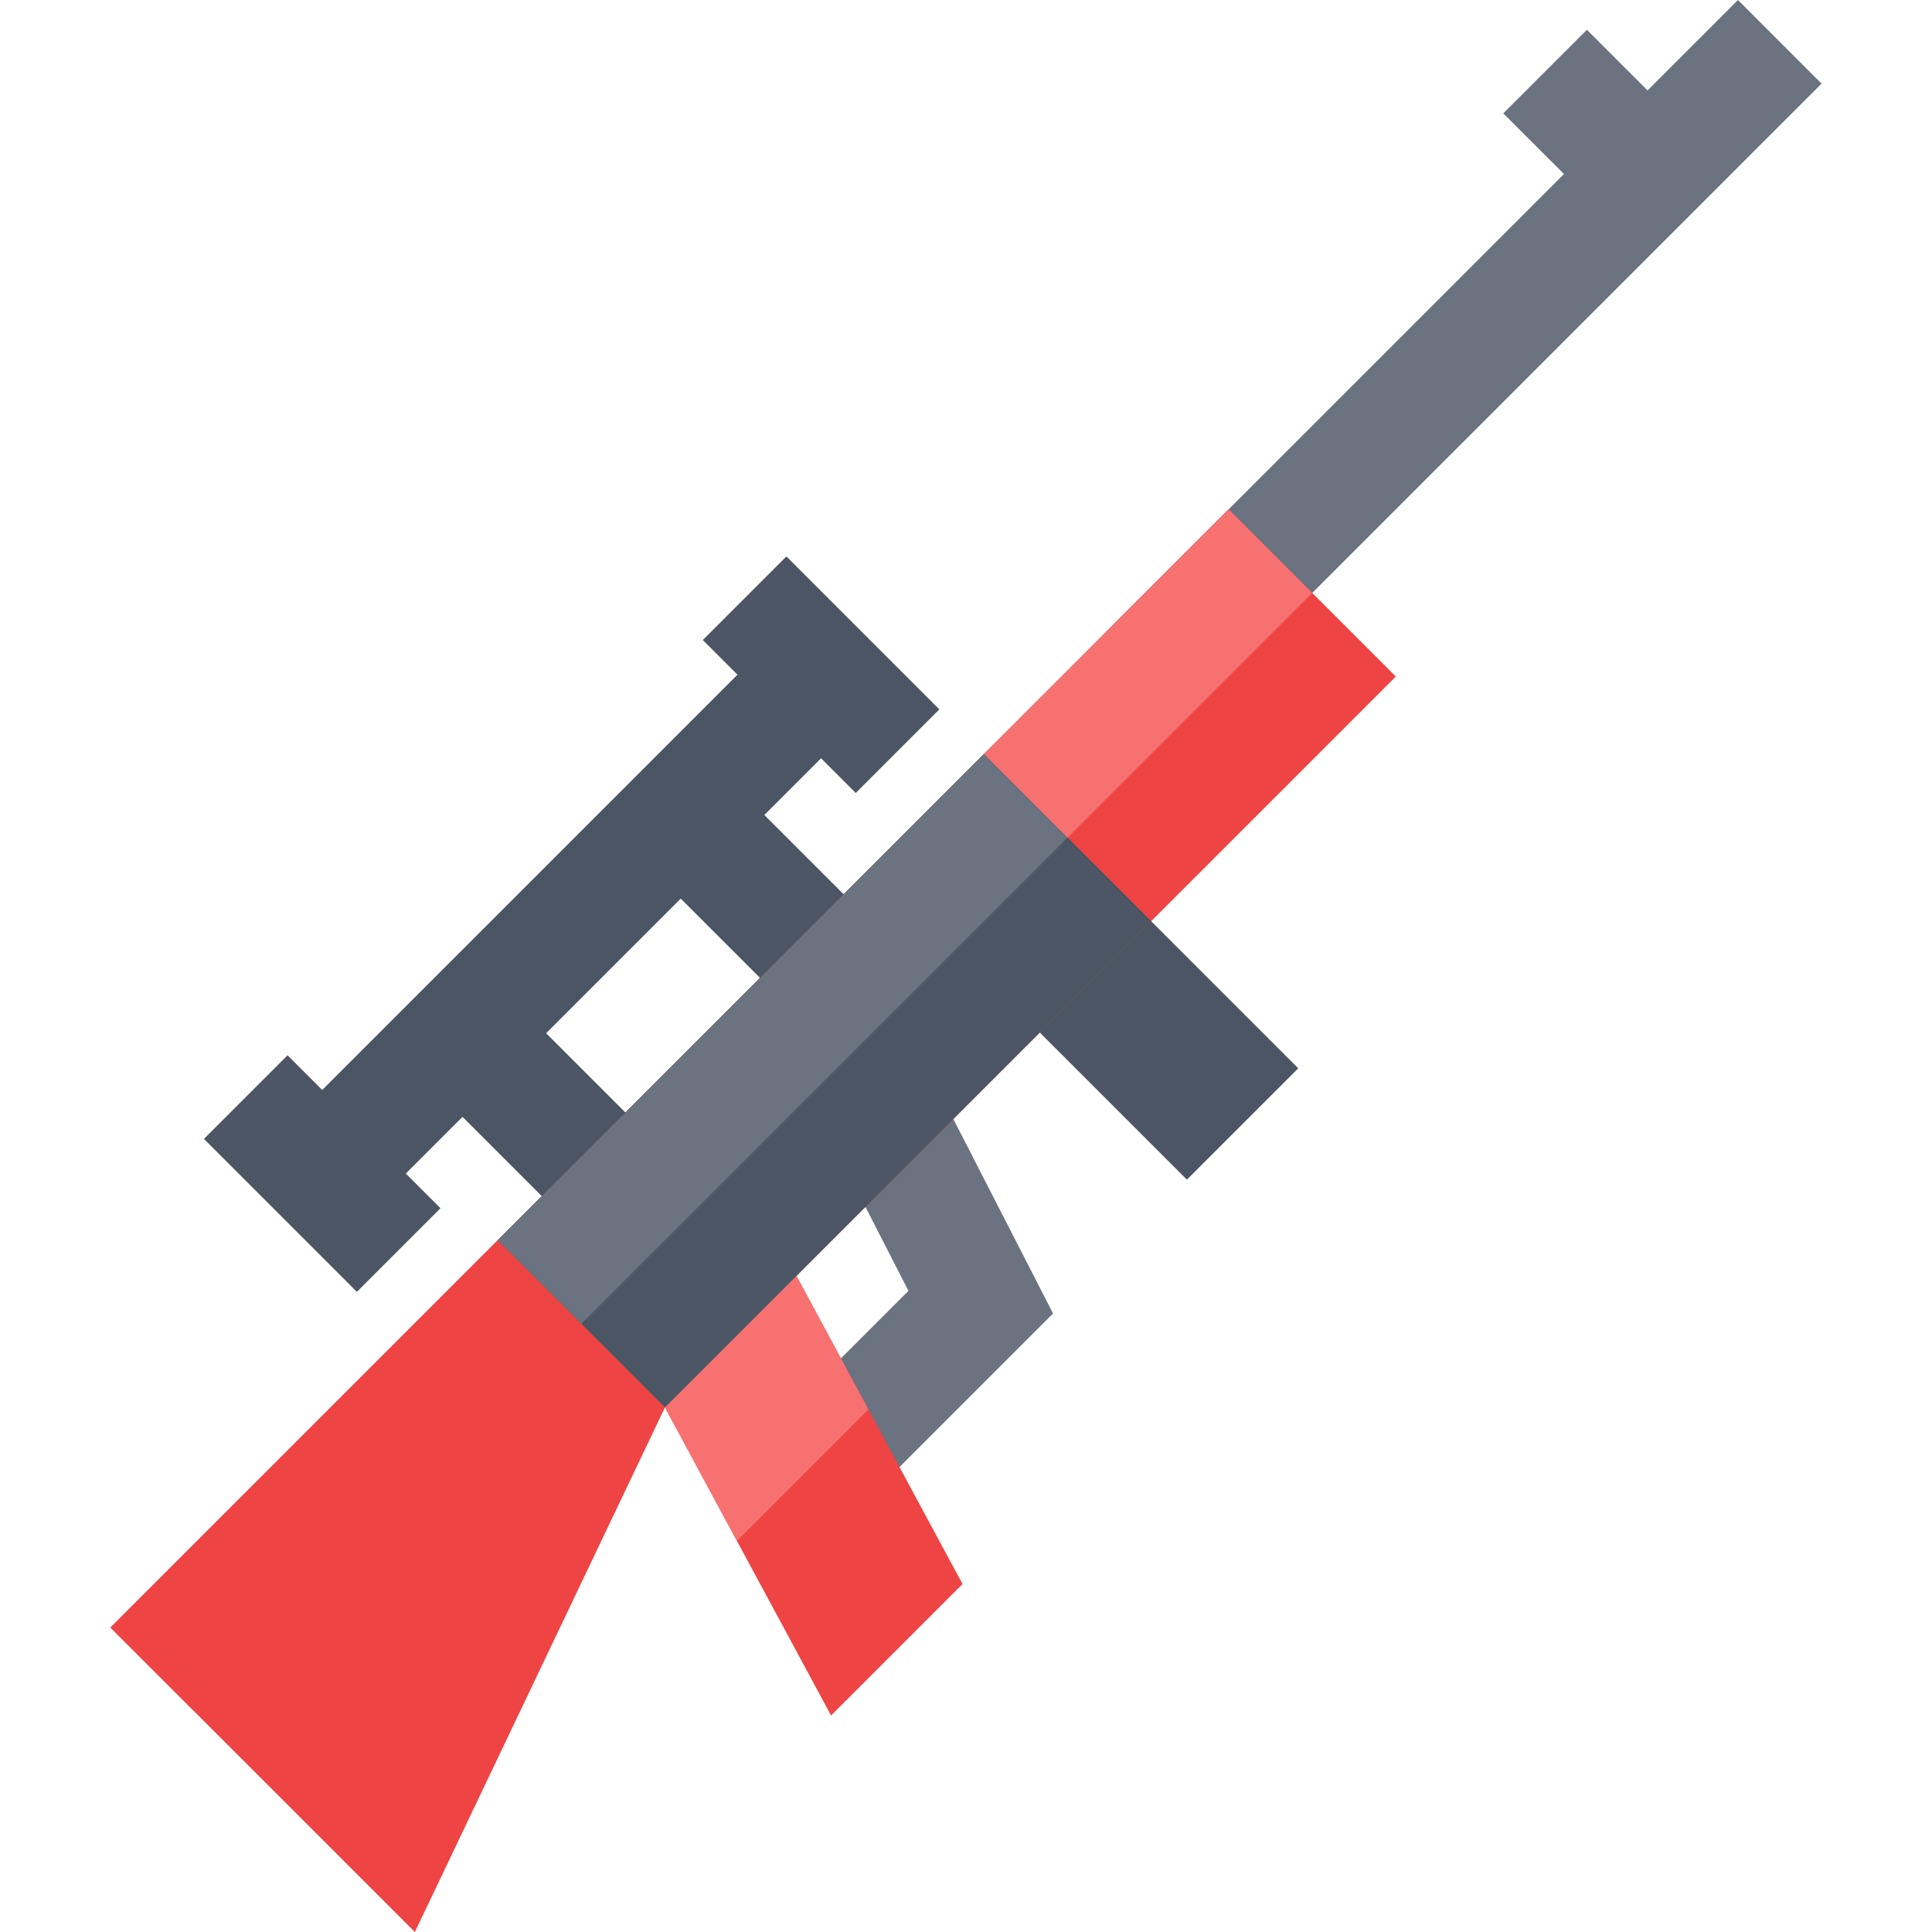
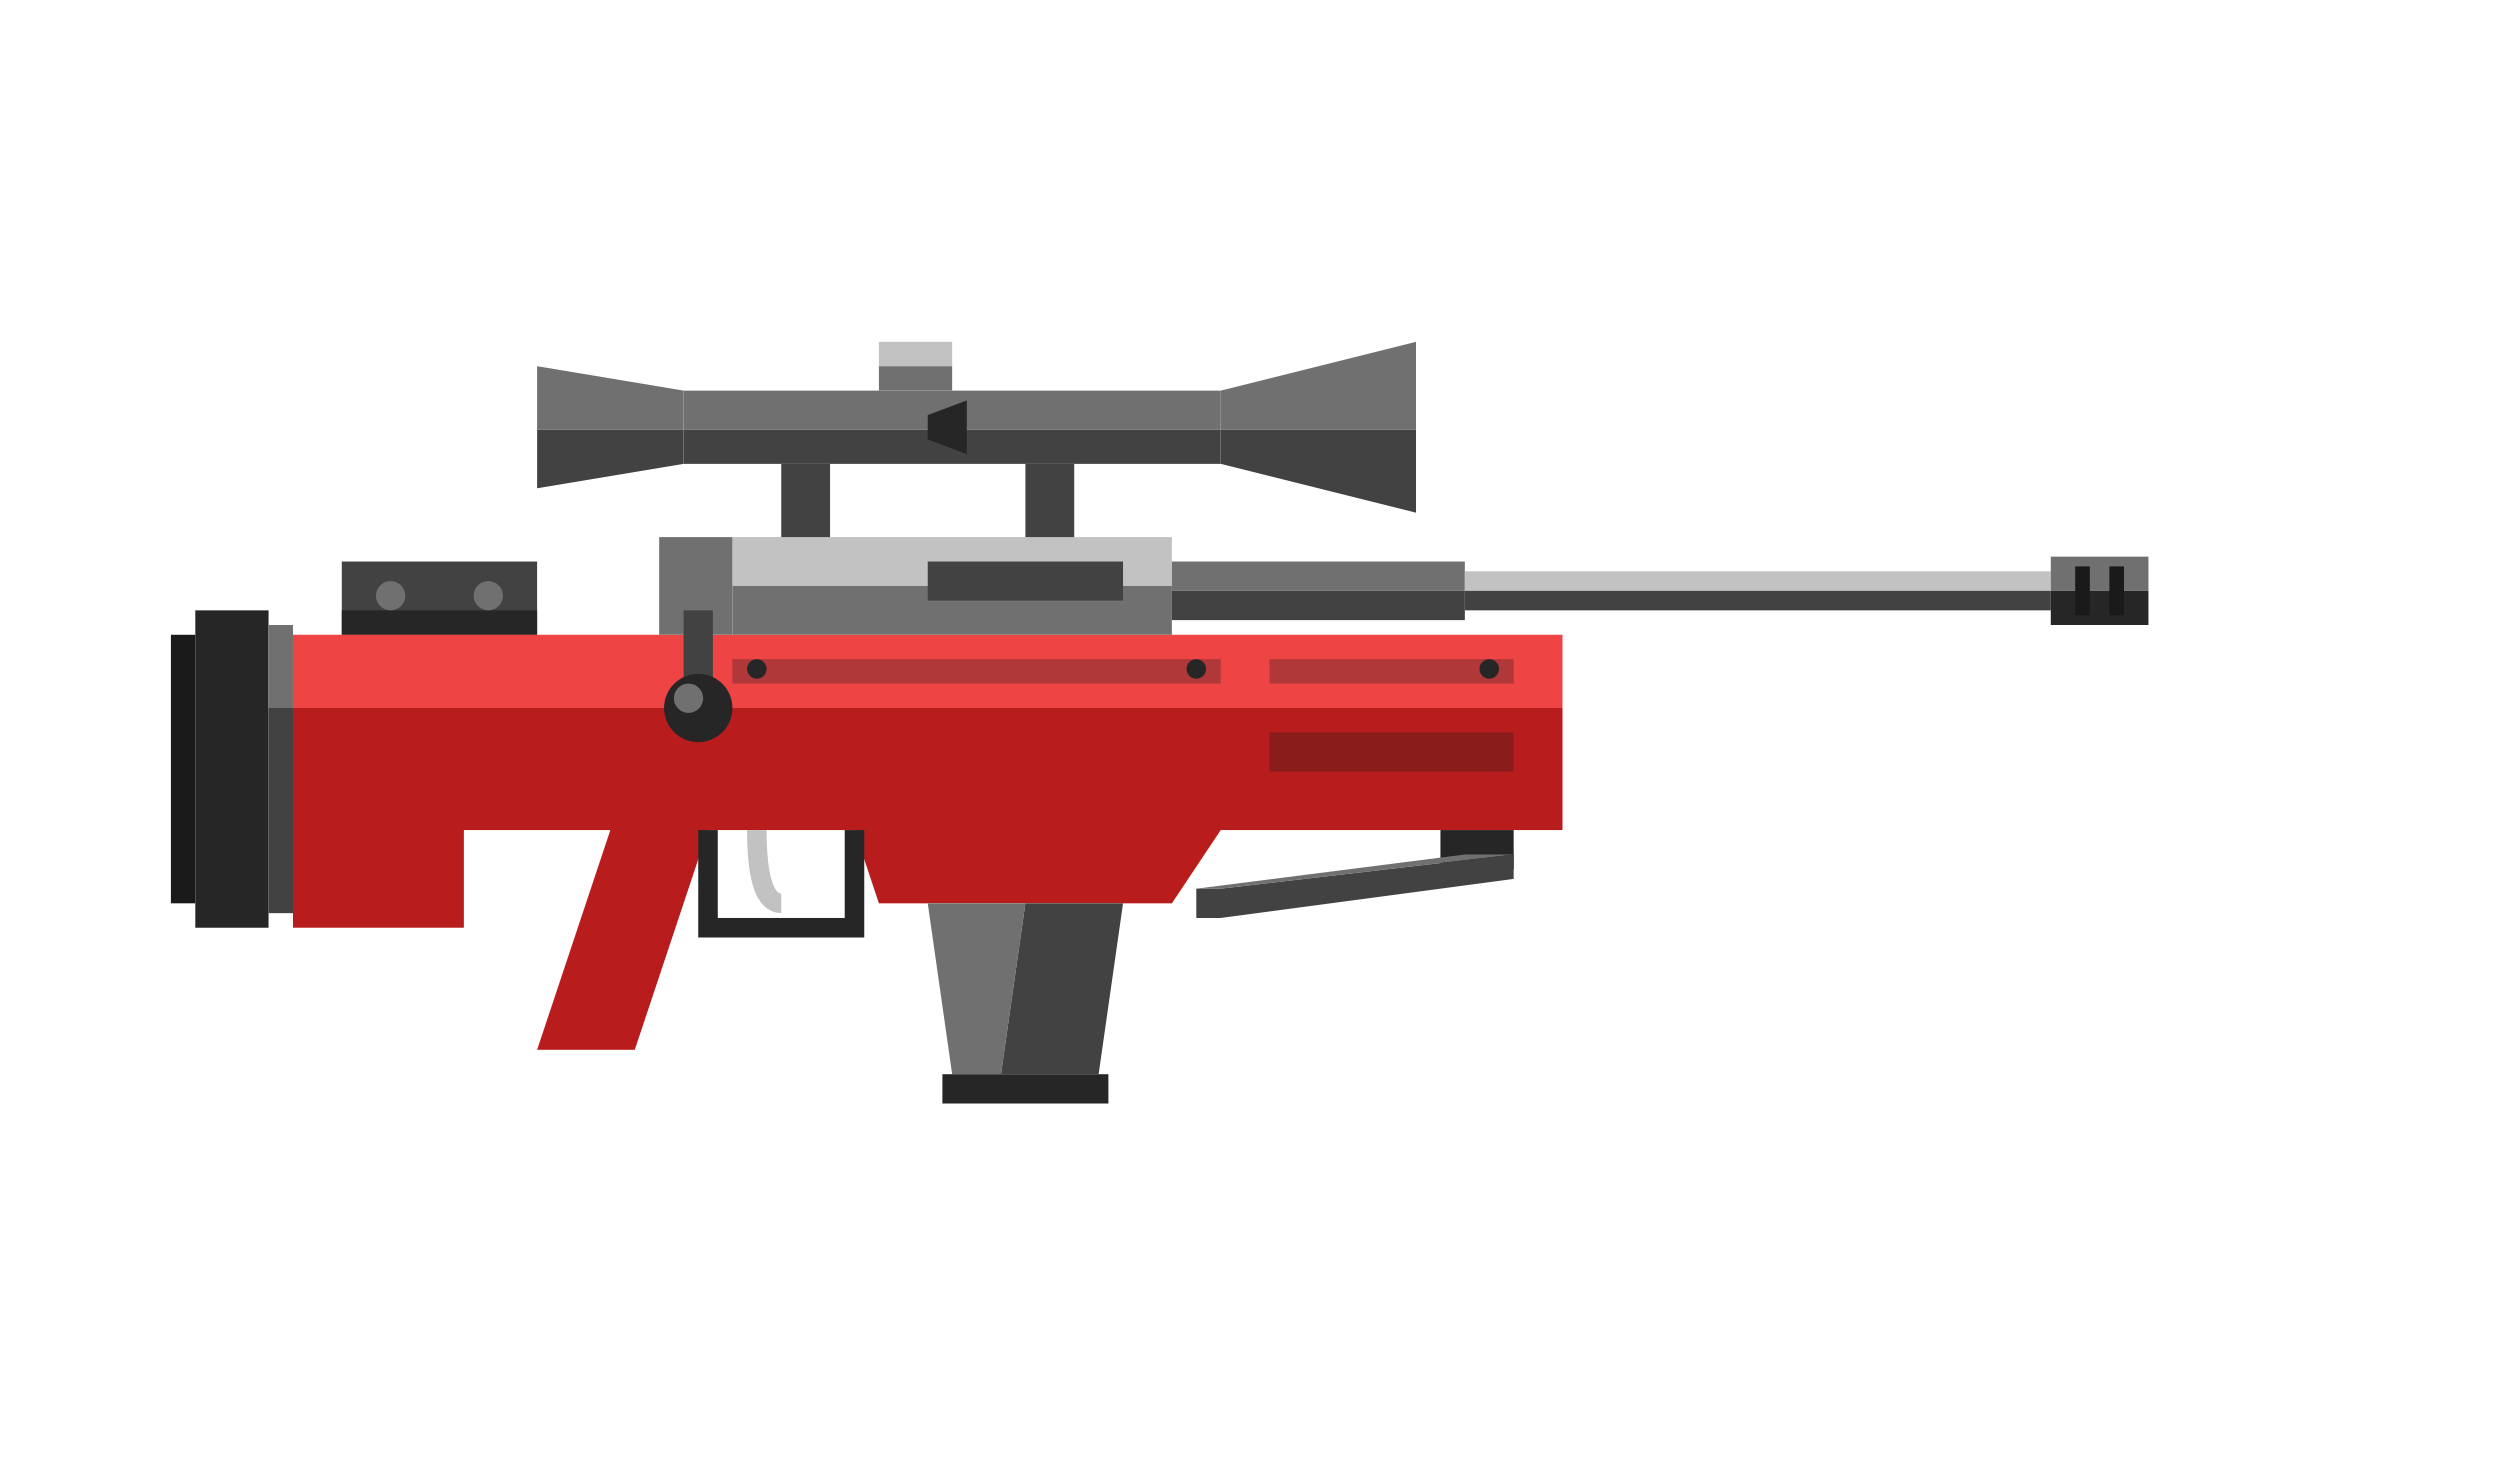
- <svg xmlns="http://www.w3.org/2000/svg" viewBox="0 0 512 512">
-   <polygon fill="#4b5563" points="186.25,169.618 195.436,178.803 85.391,288.848 76.205,279.663 54.047,301.821  94.576,342.35 116.734,320.192 107.549,311.006 122.574,295.981 154.664,328.071  176.822,305.912 144.732,273.823 180.41,238.145 212.5,270.235 234.658,248.077  202.568,215.987 217.594,200.961 226.779,210.147 248.937,187.987 208.41,147.46" />
-   <rect x="250.441" y="244.33" transform="matrix(-0.7071 -0.7071 0.7071 -0.7071 318.8567 662.4713)" width="92.38" height="41.736" fill="#4b5563" />
-   <rect x="75.998" y="318.509" transform="matrix(0.7071 0.7071 -0.7071 0.7071 303.3858 49.7292)" width="31.332" height="145.15" fill="#f87171" />
-   <polygon fill="#6b7280" points="240.748,342.092 207.684,375.156 229.843,397.314 279.068,348.088 235.579,263.267 207.712,277.598" />
-   <polygon fill="#6b7280" points="436.618,23.961 420.545,7.888 398.387,30.048 414.459,46.119  293.18,167.398 315.339,189.556 482.737,22.158 460.579,0" />
-   <polygon fill="#ef4444" points="255.083,419.775 192.607,303.901 157.761,338.746 220.238,454.621" />
-   <polygon fill="#ef4444" points="260.765,199.815 131.903,328.676 29.263,431.316 109.948,512 176.214,372.988  305.076,244.126 305.076,244.126 369.908,179.293 325.597,134.983" />
-   <polygon fill="#f87171" points="230.138,373.509 192.607,303.901 157.761,338.746 195.293,408.354" />
-   <rect x="127.375" y="255.067" transform="matrix(-0.7071 0.7071 -0.7071 -0.7071 575.5014 334.4174)" width="182.231" height="62.664" fill="#4b5563" />
-   <rect x="116.289" y="259.662" transform="matrix(-0.7071 0.7071 -0.7071 -0.7071 548.7479 323.3574)" width="182.231" height="31.332" fill="#6b7280" />
-   <rect x="258.414" y="162.814" transform="matrix(-0.7071 0.7071 -0.7071 -0.7071 645.6063 89.5403)" width="91.69" height="31.332" fill="#f87171" />
+ <svg xmlns="http://www.w3.org/2000/svg" width="512" height="300" viewBox="0 0 512 300" fill="none">
+   <rect x="40" y="125" width="15" height="65" fill="#262626" />
+   <rect x="35" y="130" width="5" height="55" fill="#1A1A1A" />
+   <rect x="55" y="128" width="5" height="59" fill="#707070" />
+   <rect x="55" y="145" width="5" height="42" fill="#424242" />
+   <rect x="70" y="115" width="40" height="15" fill="#424242" />
+   <rect x="70" y="125" width="40" height="5" fill="#262626" />
+   <circle cx="80" cy="122" r="3" fill="#707070" />
+   <circle cx="100" cy="122" r="3" fill="#707070" />
+   <polygon points="60,130 320,130 320,145 60,145" fill="#ef4444" />
+   <path d="M60,145 L320,145 L320,170 L250,170 L240,185 L180,185 L175,170 L145,170 L130,215 L110,215 L125,170 L95,170 L95,190 L60,190 Z" fill="#b91c1c" />
+   <rect x="150" y="135" width="100" height="5" fill="#1A1A1A" opacity="0.3" />
+   <polygon points="260,135 310,135 310,140 260,140" fill="#1A1A1A" opacity="0.3" />
+   <rect x="260" y="150" width="50" height="8" fill="#1A1A1A" opacity="0.3" />
+   <circle cx="155" cy="137" r="2" fill="#262626" />
+   <circle cx="245" cy="137" r="2" fill="#262626" />
+   <circle cx="305" cy="137" r="2" fill="#262626" />
+   <rect x="150" y="110" width="90" height="10" fill="#C2C2C2" />
+   <rect x="150" y="120" width="90" height="10" fill="#707070" />
+   <rect x="190" y="115" width="40" height="8" fill="#424242" />
+   <rect x="135" y="110" width="15" height="20" fill="#707070" />
+   <rect x="140" y="125" width="6" height="20" fill="#424242" />
+   <circle cx="143" cy="145" r="7" fill="#262626" />
+   <circle cx="141" cy="143" r="3" fill="#707070" />
+   <rect x="240" y="115" width="60" height="6" fill="#707070" />
+   <rect x="240" y="121" width="60" height="6" fill="#424242" />
+   <rect x="300" y="117" width="120" height="4" fill="#C2C2C2" />
+   <rect x="300" y="121" width="120" height="4" fill="#424242" />
+   <rect x="420" y="114" width="20" height="7" fill="#707070" />
+   <rect x="420" y="121" width="20" height="7" fill="#262626" />
+   <rect x="425" y="116" width="3" height="10" fill="#1A1A1A" />
+   <rect x="432" y="116" width="3" height="10" fill="#1A1A1A" />
+   <rect x="160" y="95" width="10" height="15" fill="#424242" />
+   <rect x="210" y="95" width="10" height="15" fill="#424242" />
+   <rect x="140" y="80" width="110" height="8" fill="#707070" />
+   <rect x="140" y="88" width="110" height="7" fill="#424242" />
+   <polygon points="250,80 290,70 290,88 250,88" fill="#707070" />
+   <polygon points="250,88 290,88 290,105 250,95" fill="#424242" />
+   <polygon points="140,80 110,75 110,88 140,88" fill="#707070" />
+   <polygon points="140,88 110,88 110,100 140,95" fill="#424242" />
+   <rect x="180" y="70" width="15" height="5" fill="#C2C2C2" />
+   <rect x="180" y="75" width="15" height="5" fill="#707070" />
+   <polygon points="190,85 198,82 198,93 190,90" fill="#262626" />
+   <polygon points="190,185 210,185 205,220 195,220" fill="#707070" />
+   <polygon points="210,185 230,185 225,220 205,220" fill="#424242" />
+   <rect x="193" y="220" width="34" height="6" fill="#262626" />
+   <path d="M145,170 L145,190 L175,190 L175,170" fill="none" stroke="#262626" stroke-width="4" />
+   <path d="M155,170 Q155,185 160,185" fill="none" stroke="#C2C2C2" stroke-width="4" />
+   <rect x="295" y="170" width="15" height="8" fill="#262626" />
+   <polygon points="300,175 310,175 250,182 245,182" fill="#707070" />
+   <polygon points="245,182 250,182 310,175 310,180 250,188 245,188" fill="#424242" />
</svg>
